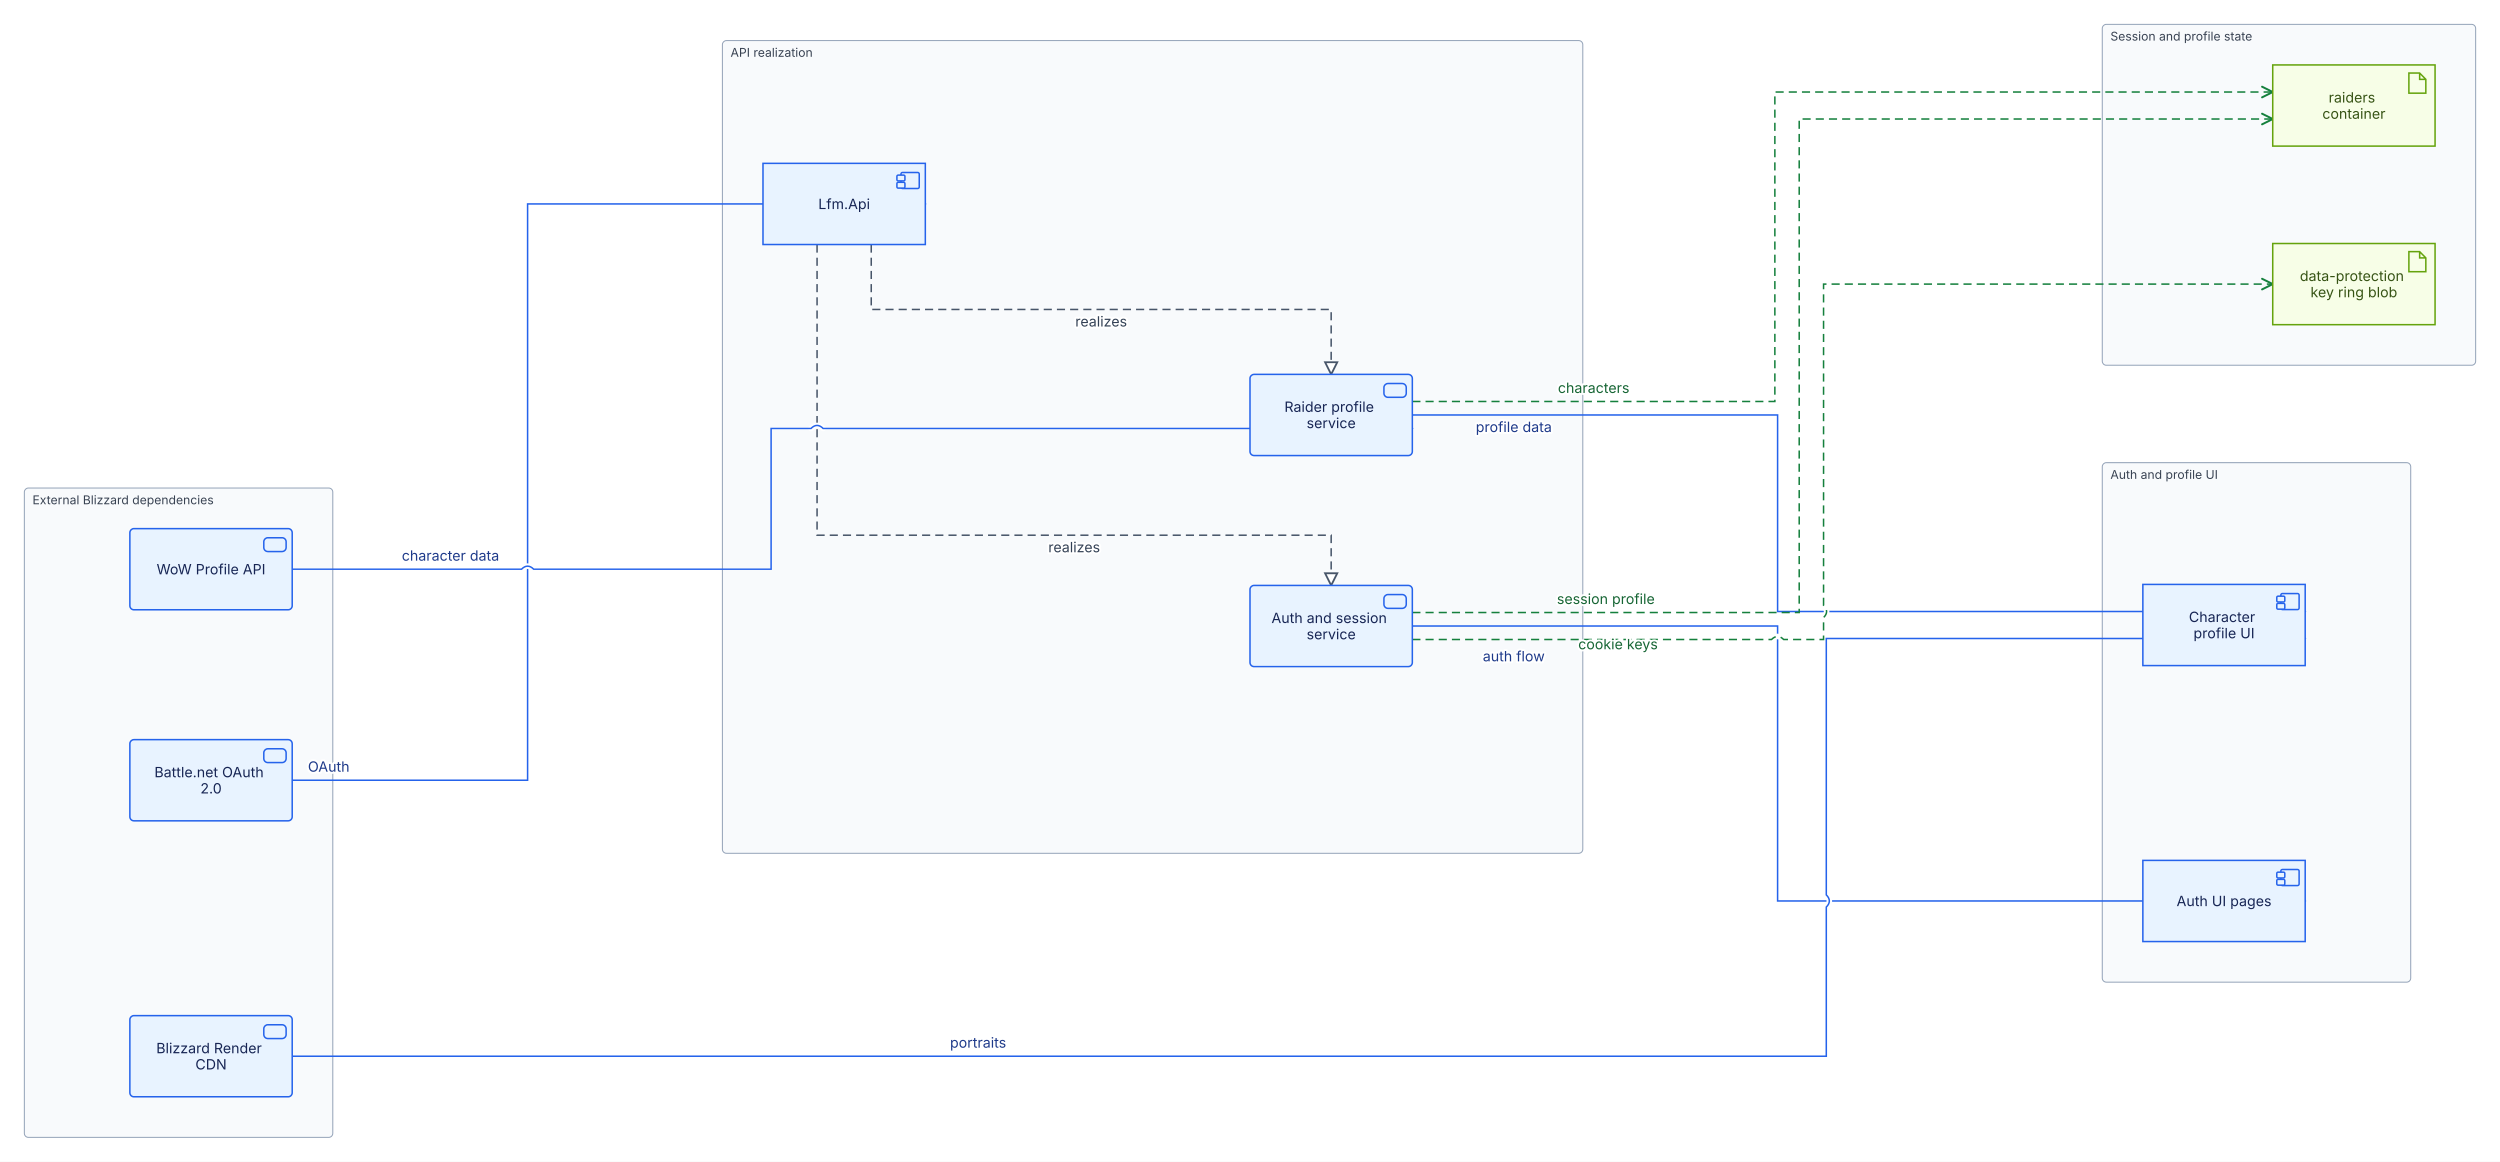
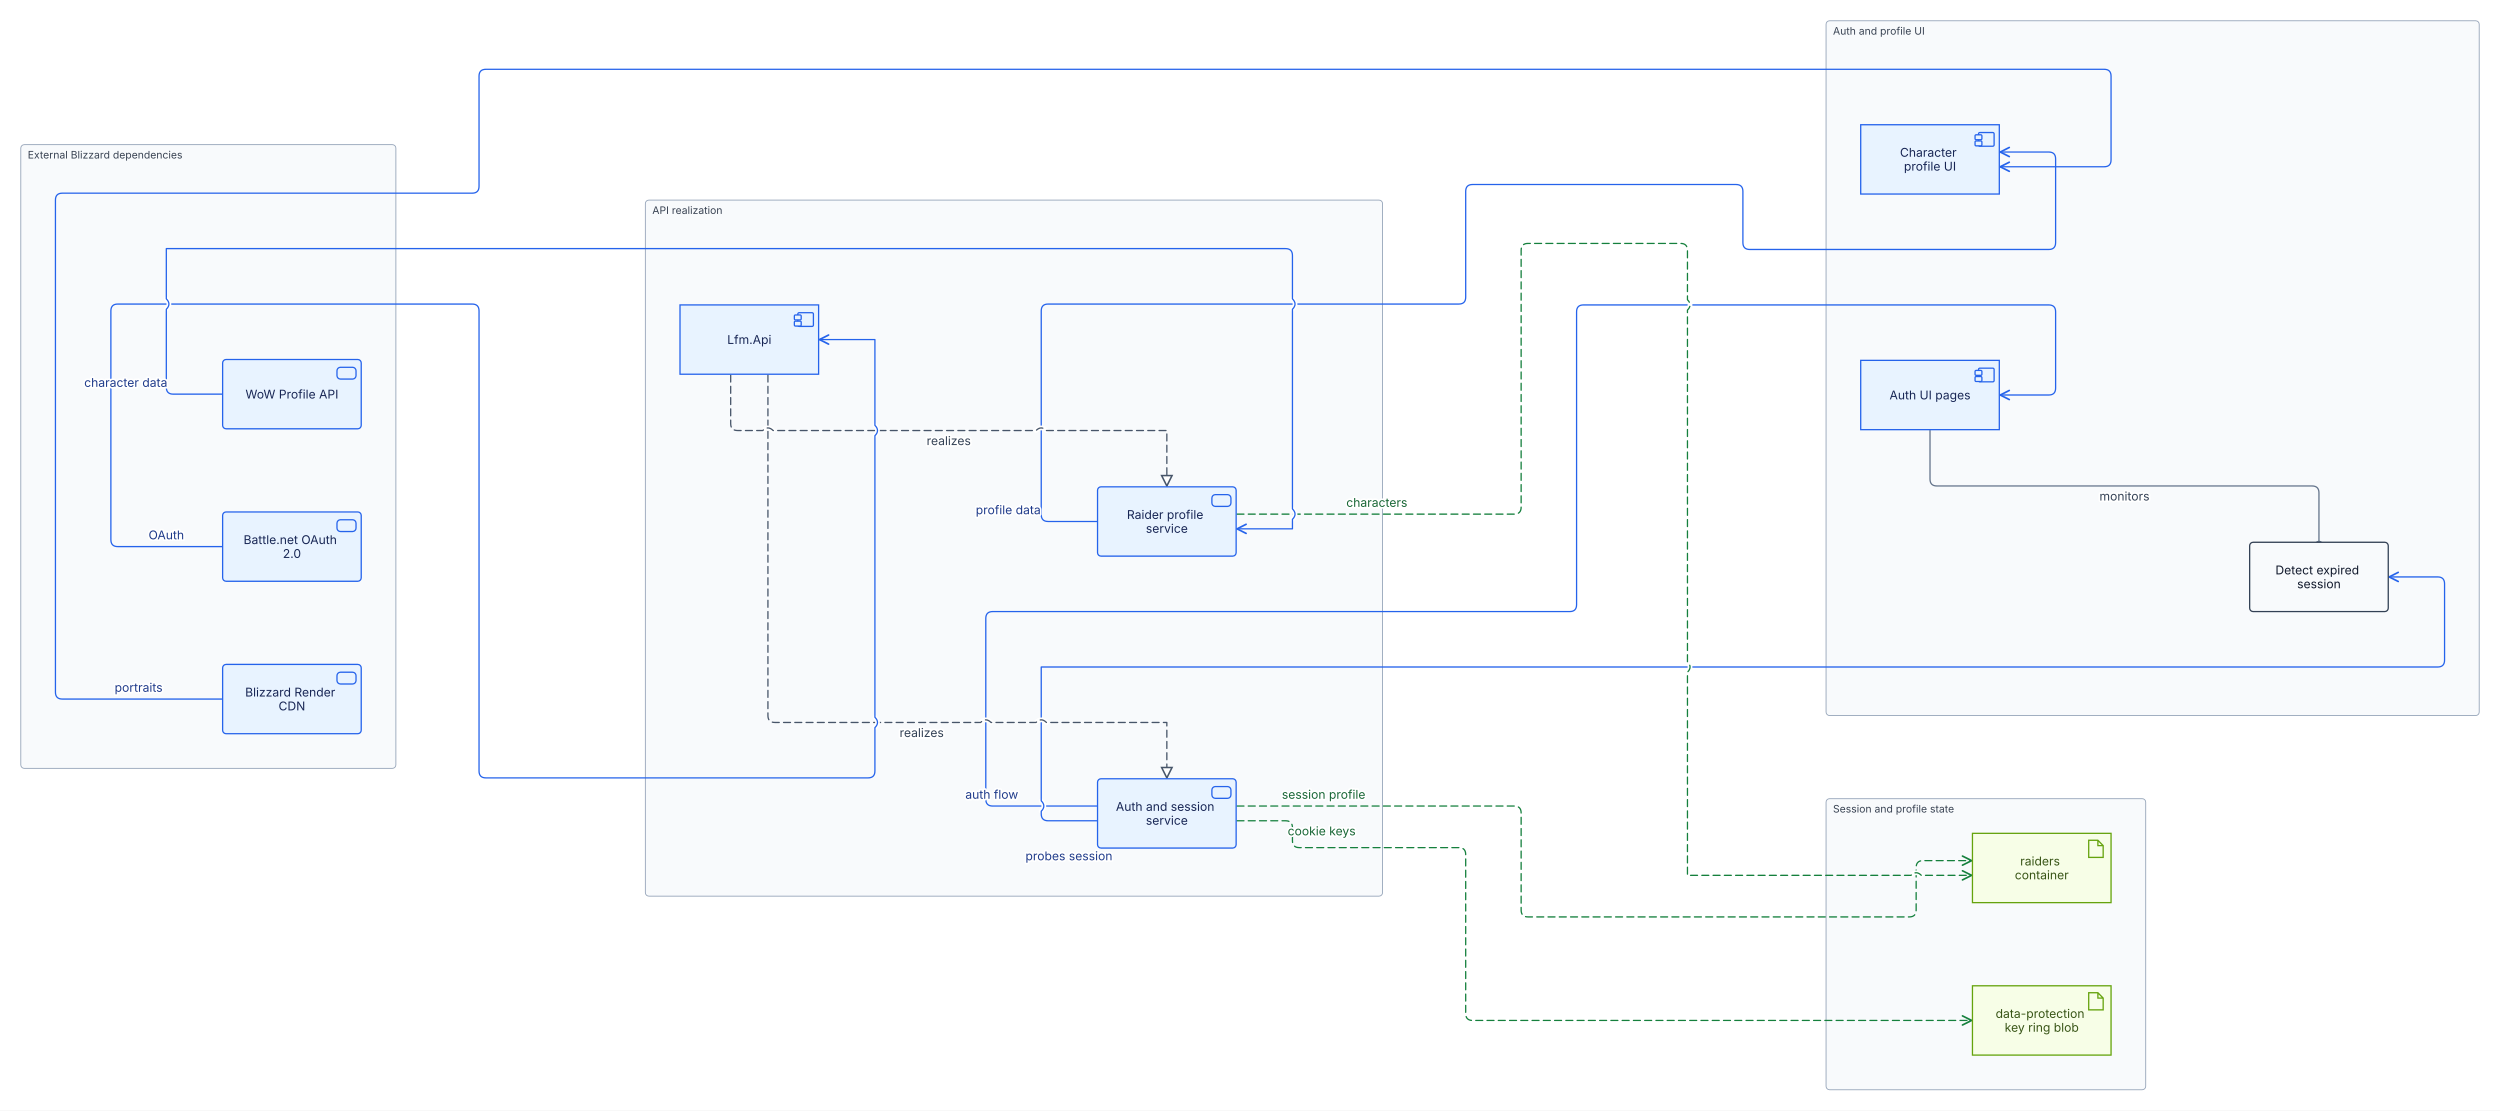
- <svg xmlns="http://www.w3.org/2000/svg" width="2464" height="1145" viewBox="-12.0 -12.0 2464.0 1145.0">
-   <rect x="-12.0" y="-12.0" width="2464.0" height="1145.0" fill="#ffffff" />
+ <svg xmlns="http://www.w3.org/2000/svg" width="2886" height="1282" viewBox="-12.0 -12.0 2886.0 1282.0">
+   <rect x="-12.0" y="-12.0" width="2886.0" height="1282.0" fill="#ffffff" />
  <g font-family="Inter, Arial, sans-serif" font-size="14.0">
    <g data-dediren-group-id="auth-profile-ui">
-       <rect x="2060.0" y="444.0" width="304.0" height="512.0" rx="4.0" fill="#f8fafc" stroke="#94a3b8" stroke-width="1.0" />
-       <text x="2068.0" y="460.0" fill="#374151" font-size="12.0">Auth and profile UI</text>
+       <rect x="2096.0" y="12.0" width="754.0" height="802.0" rx="4.0" fill="#f8fafc" stroke="#94a3b8" stroke-width="1.0" />
+       <text x="2104.0" y="28.0" fill="#374151" font-size="12.0">Auth and profile UI</text>
    </g>
    <g data-dediren-group-id="auth-profile-api-host">
-       <rect x="700.0" y="28.0" width="848.0" height="801.0" rx="4.0" fill="#f8fafc" stroke="#94a3b8" stroke-width="1.0" />
-       <text x="708.0" y="44.0" fill="#374151" font-size="12.0">API realization</text>
+       <rect x="733.0" y="219.0" width="851.0" height="803.5" rx="4.0" fill="#f8fafc" stroke="#94a3b8" stroke-width="1.0" />
+       <text x="741.0" y="235.0" fill="#374151" font-size="12.0">API realization</text>
    </g>
    <g data-dediren-group-id="auth-profile-data">
-       <rect x="2060.0" y="12.0" width="368.0" height="336.0" rx="4.0" fill="#f8fafc" stroke="#94a3b8" stroke-width="1.0" />
-       <text x="2068.0" y="28.0" fill="#374151" font-size="12.0">Session and profile state</text>
+       <rect x="2096.0" y="910.0" width="369.0" height="336.0" rx="4.0" fill="#f8fafc" stroke="#94a3b8" stroke-width="1.0" />
+       <text x="2104.0" y="926.0" fill="#374151" font-size="12.0">Session and profile state</text>
    </g>
    <g data-dediren-group-id="auth-profile-external">
-       <rect x="12.0" y="469.0" width="304.0" height="640.0" rx="4.0" fill="#f8fafc" stroke="#94a3b8" stroke-width="1.0" />
-       <text x="20.0" y="485.0" fill="#374151" font-size="12.0">External Blizzard dependencies</text>
+       <rect x="12.0" y="155.0" width="433.0" height="720.0" rx="4.0" fill="#f8fafc" stroke="#94a3b8" stroke-width="1.0" />
+       <text x="20.0" y="171.0" fill="#374151" font-size="12.0">External Blizzard dependencies</text>
    </g>
    <g data-dediren-edge-id="auth-service-serves-auth-ui">
      <defs>
        <marker id="marker-end-auth-service-serves-auth-ui" data-dediren-edge-marker-end="open_arrow" markerWidth="9" markerHeight="9" refX="8" refY="4.5" orient="auto" markerUnits="strokeWidth">
          <path d="M 1 1 L 8 4.5 L 1 8" fill="none" stroke="#2563eb" stroke-width="1.3" stroke-linecap="round" stroke-linejoin="round" />
        </marker>
      </defs>
-       <path d="M 1220.0 605.0 L 1740.0 605.0 L 1740.0 876.0 L 2260.0 876.0" fill="none" stroke="#2563eb" stroke-width="1.5" marker-end="url(#marker-end-auth-service-serves-auth-ui)" />
-       <text x="1480.0" y="639.8" text-anchor="middle" fill="#1e3a8a" stroke="#ffffff" stroke-width="4" stroke-linejoin="round" paint-order="stroke">auth flow</text>
+       <path d="M 1254.0 918.5 L 1134.0 918.5 Q 1126.0 918.5 1126.0 910.5 L 1126.0 702.0 Q 1126.0 694.0 1134.0 694.0 L 1335.0 694.0 L 1616.0 694.0 L 1800.0 694.0 Q 1808.0 694.0 1808.0 686.0 L 1808.0 348.0 Q 1808.0 340.0 1816.0 340.0 L 2064.0 340.0 L 2216.5 340.0 L 2353.0 340.0 Q 2361.0 340.0 2361.0 348.0 L 2361.0 436.0 Q 2361.0 444.0 2353.0 444.0 L 2297.0 444.0" fill="none" stroke="#2563eb" stroke-width="1.5" stroke-linecap="round" stroke-linejoin="round" marker-end="url(#marker-end-auth-service-serves-auth-ui)" />
+       <text x="1132.9" y="910.1" text-anchor="middle" fill="#1e3a8a" stroke="#ffffff" stroke-width="4" stroke-linejoin="round" paint-order="stroke">auth flow</text>
+     </g>
+     <g data-dediren-edge-id="auth-ui-performs-session-expiry-detection">
+       <defs>
+         <marker id="marker-end-auth-ui-performs-session-expiry-detection" data-dediren-edge-marker-end="filled_circle" markerWidth="8" markerHeight="8" refX="1" refY="4" orient="auto" markerUnits="strokeWidth">
+           <circle cx="4" cy="4" r="3" fill="#64748b" stroke="#64748b" stroke-width="1" />
+         </marker>
+       </defs>
+       <path d="M 2216.0 485.0 L 2216.0 541.0 Q 2216.0 549.0 2224.0 549.0 L 2657.0 549.0 Q 2665.0 549.0 2665.0 557.0 L 2665.0 613.0" fill="none" stroke="#64748b" stroke-width="1.5" stroke-linecap="round" stroke-linejoin="round" marker-end="url(#marker-end-auth-ui-performs-session-expiry-detection)" />
+       <text x="2440.5" y="565.8" text-anchor="middle" fill="#334155" stroke="#ffffff" stroke-width="4" stroke-linejoin="round" paint-order="stroke">monitors</text>
+     </g>
+     <g data-dediren-edge-id="auth-service-serves-session-expiry-detection">
+       <defs>
+         <marker id="marker-end-auth-service-serves-session-expiry-detection" data-dediren-edge-marker-end="open_arrow" markerWidth="9" markerHeight="9" refX="8" refY="4.5" orient="auto" markerUnits="strokeWidth">
+           <path d="M 1 1 L 8 4.5 L 1 8" fill="none" stroke="#2563eb" stroke-width="1.3" stroke-linecap="round" stroke-linejoin="round" />
+         </marker>
+       </defs>
+       <g data-dediren-line-jump-masks="auth-service-serves-session-expiry-detection">
+         <path d="M 1190.0 924.5 Q 1196.0 918.5 1190.0 912.5" fill="none" stroke="#ffffff" stroke-width="5.5" stroke-linecap="round" stroke-linejoin="round" />
+       </g>
+       <path d="M 1254.0 935.5 L 1198.0 935.5 Q 1190.0 935.5 1190.0 927.5 L 1190.0 924.5 Q 1196.0 918.5 1190.0 912.5 L 1190.0 758.0 L 1335.0 758.0 L 1616.0 758.0 L 2064.0 758.0 L 2216.5 758.0 L 2489.0 758.0 L 2665.5 758.0 L 2802.0 758.0 Q 2810.0 758.0 2810.0 750.0 L 2810.0 662.0 Q 2810.0 654.0 2802.0 654.0 L 2746.0 654.0" fill="none" stroke="#2563eb" stroke-width="1.5" stroke-linecap="round" stroke-linejoin="round" marker-end="url(#marker-end-auth-service-serves-session-expiry-detection)" />
+       <text x="1222.0" y="981.1" text-anchor="middle" fill="#1e3a8a" stroke="#ffffff" stroke-width="4" stroke-linejoin="round" paint-order="stroke">probes session</text>
    </g>
    <g data-dediren-edge-id="raider-service-serves-profile-ui">
      <defs>
        <marker id="marker-end-raider-service-serves-profile-ui" data-dediren-edge-marker-end="open_arrow" markerWidth="9" markerHeight="9" refX="8" refY="4.5" orient="auto" markerUnits="strokeWidth">
          <path d="M 1 1 L 8 4.5 L 1 8" fill="none" stroke="#2563eb" stroke-width="1.3" stroke-linecap="round" stroke-linejoin="round" />
        </marker>
      </defs>
-       <path d="M 1220.0 397.0 L 1740.0 397.0 L 1740.0 590.7 L 2260.0 590.7" fill="none" stroke="#2563eb" stroke-width="1.5" marker-end="url(#marker-end-raider-service-serves-profile-ui)" />
-       <text x="1480.0" y="413.8" text-anchor="middle" fill="#1e3a8a" stroke="#ffffff" stroke-width="4" stroke-linejoin="round" paint-order="stroke">profile data</text>
+       <path d="M 1254.0 590.0 L 1198.0 590.0 Q 1190.0 590.0 1190.0 582.0 L 1190.0 347.0 Q 1190.0 339.0 1198.0 339.0 L 1335.0 339.0 L 1616.0 339.0 L 1672.0 339.0 Q 1680.0 339.0 1680.0 331.0 L 1680.0 209.0 Q 1680.0 201.0 1688.0 201.0 L 1992.0 201.0 Q 2000.0 201.0 2000.0 209.0 L 2000.0 268.0 Q 2000.0 276.0 2008.0 276.0 L 2064.0 276.0 L 2216.5 276.0 L 2353.0 276.0 Q 2361.0 276.0 2361.0 268.0 L 2361.0 171.5 Q 2361.0 163.5 2353.0 163.5 L 2297.0 163.5" fill="none" stroke="#2563eb" stroke-width="1.5" stroke-linecap="round" stroke-linejoin="round" marker-end="url(#marker-end-raider-service-serves-profile-ui)" />
+       <text x="1151.9" y="581.6" text-anchor="middle" fill="#1e3a8a" stroke="#ffffff" stroke-width="4" stroke-linejoin="round" paint-order="stroke">profile data</text>
    </g>
    <g data-dediren-edge-id="api-realizes-auth-service">
      <defs>
        <marker id="marker-end-api-realizes-auth-service" data-dediren-edge-marker-end="hollow_triangle" markerWidth="10" markerHeight="10" refX="9" refY="5" orient="auto" markerUnits="strokeWidth">
          <path d="M 1 1 L 9 5 L 1 9 z" fill="#ffffff" stroke="#475569" stroke-width="1.2" />
        </marker>
      </defs>
-       <path d="M 793.3 229.0 L 793.3 515.5 L 1300.0 515.5 L 1300.0 565.0" fill="none" stroke="#475569" stroke-width="1.5" stroke-dasharray="8 5" marker-end="url(#marker-end-api-realizes-auth-service)" />
-       <text x="1046.7" y="532.3" text-anchor="middle" fill="#334155" stroke="#ffffff" stroke-width="4" stroke-linejoin="round" paint-order="stroke">realizes</text>
+       <g data-dediren-line-jump-masks="api-realizes-auth-service">
+         <path d="M 1120.0 822.0 Q 1126.0 816.0 1132.0 822.0" fill="none" stroke="#ffffff" stroke-width="5.5" stroke-linecap="round" stroke-linejoin="round" />
+         <path d="M 1184.0 822.0 Q 1190.0 816.0 1196.0 822.0" fill="none" stroke="#ffffff" stroke-width="5.5" stroke-linecap="round" stroke-linejoin="round" />
+       </g>
+       <path d="M 874.5 421.0 L 874.5 814.0 Q 874.5 822.0 882.5 822.0 L 1120.0 822.0 Q 1126.0 816.0 1132.0 822.0 L 1184.0 822.0 Q 1190.0 816.0 1196.0 822.0 L 1335.0 822.0 L 1335.0 886.0" fill="none" stroke="#475569" stroke-width="1.5" stroke-linecap="round" stroke-linejoin="round" stroke-dasharray="8 5" marker-end="url(#marker-end-api-realizes-auth-service)" />
+       <text x="1052.0" y="838.8" text-anchor="middle" fill="#334155" stroke="#ffffff" stroke-width="4" stroke-linejoin="round" paint-order="stroke">realizes</text>
    </g>
    <g data-dediren-edge-id="api-realizes-raider-service">
      <defs>
        <marker id="marker-end-api-realizes-raider-service" data-dediren-edge-marker-end="hollow_triangle" markerWidth="10" markerHeight="10" refX="9" refY="5" orient="auto" markerUnits="strokeWidth">
          <path d="M 1 1 L 9 5 L 1 9 z" fill="#ffffff" stroke="#475569" stroke-width="1.2" />
        </marker>
      </defs>
-       <path d="M 846.7 229.0 L 846.7 293.0 L 1300.0 293.0 L 1300.0 357.0" fill="none" stroke="#475569" stroke-width="1.5" stroke-dasharray="8 5" marker-end="url(#marker-end-api-realizes-raider-service)" />
-       <text x="1073.3" y="309.8" text-anchor="middle" fill="#334155" stroke="#ffffff" stroke-width="4" stroke-linejoin="round" paint-order="stroke">realizes</text>
+       <g data-dediren-line-jump-masks="api-realizes-raider-service">
+         <path d="M 868.5 485.0 Q 874.5 479.0 880.5 485.0" fill="none" stroke="#ffffff" stroke-width="5.5" stroke-linecap="round" stroke-linejoin="round" />
+         <path d="M 1184.0 485.0 Q 1190.0 479.0 1196.0 485.0" fill="none" stroke="#ffffff" stroke-width="5.5" stroke-linecap="round" stroke-linejoin="round" />
+       </g>
+       <path d="M 831.5 421.0 L 831.5 477.0 Q 831.5 485.0 839.5 485.0 L 868.5 485.0 Q 874.5 479.0 880.5 485.0 L 1184.0 485.0 Q 1190.0 479.0 1196.0 485.0 L 1335.0 485.0 L 1335.0 549.0" fill="none" stroke="#475569" stroke-width="1.5" stroke-linecap="round" stroke-linejoin="round" stroke-dasharray="8 5" marker-end="url(#marker-end-api-realizes-raider-service)" />
+       <text x="1083.2" y="501.8" text-anchor="middle" fill="#334155" stroke="#ffffff" stroke-width="4" stroke-linejoin="round" paint-order="stroke">realizes</text>
    </g>
    <g data-dediren-edge-id="auth-service-accesses-raiders">
      <defs>
        <marker id="marker-end-auth-service-accesses-raiders" data-dediren-edge-marker-end="open_arrow" markerWidth="9" markerHeight="9" refX="8" refY="4.5" orient="auto" markerUnits="strokeWidth">
          <path d="M 1 1 L 8 4.5 L 1 8" fill="none" stroke="#15803d" stroke-width="1.3" stroke-linecap="round" stroke-linejoin="round" />
        </marker>
      </defs>
-       <path d="M 1380.0 591.7 L 1761.3 591.7 L 1761.3 105.3 L 2228.0 105.3" fill="none" stroke="#15803d" stroke-width="1.5" stroke-dasharray="8 5" marker-end="url(#marker-end-auth-service-accesses-raiders)" />
-       <text x="1570.7" y="583.3" text-anchor="middle" fill="#166534" stroke="#ffffff" stroke-width="4" stroke-linejoin="round" paint-order="stroke">session profile</text>
+       <path d="M 1416.0 918.5 L 1616.0 918.5 L 1736.0 918.5 Q 1744.0 918.5 1744.0 926.5 L 1744.0 1038.5 Q 1744.0 1046.5 1752.0 1046.5 L 2064.0 1046.5 L 2192.0 1046.5 Q 2200.0 1046.5 2200.0 1038.5 L 2200.0 989.5 Q 2200.0 981.5 2208.0 981.5 L 2264.0 981.5" fill="none" stroke="#15803d" stroke-width="1.5" stroke-linecap="round" stroke-linejoin="round" stroke-dasharray="8 5" marker-end="url(#marker-end-auth-service-accesses-raiders)" />
+       <text x="1516.0" y="910.1" text-anchor="middle" fill="#166534" stroke="#ffffff" stroke-width="4" stroke-linejoin="round" paint-order="stroke">session profile</text>
    </g>
    <g data-dediren-edge-id="auth-service-accesses-data-protection">
      <defs>
        <marker id="marker-end-auth-service-accesses-data-protection" data-dediren-edge-marker-end="open_arrow" markerWidth="9" markerHeight="9" refX="8" refY="4.5" orient="auto" markerUnits="strokeWidth">
          <path d="M 1 1 L 8 4.5 L 1 8" fill="none" stroke="#15803d" stroke-width="1.3" stroke-linecap="round" stroke-linejoin="round" />
        </marker>
      </defs>
-       <g data-dediren-line-jump-masks="auth-service-accesses-data-protection">
-         <path d="M 1734.0 618.3 Q 1740.0 612.3 1746.0 618.3" fill="none" stroke="#ffffff" stroke-width="5.5" stroke-linecap="round" stroke-linejoin="round" />
-         <path d="M 1785.3 596.7 Q 1791.3 590.7 1785.3 584.7" fill="none" stroke="#ffffff" stroke-width="5.5" stroke-linecap="round" stroke-linejoin="round" />
-       </g>
-       <path d="M 1380.0 618.3 L 1734.0 618.3 Q 1740.0 612.3 1746.0 618.3 L 1785.3 618.3 L 1785.3 596.7 Q 1791.3 590.7 1785.3 584.7 L 1785.3 268.0 L 2228.0 268.0" fill="none" stroke="#15803d" stroke-width="1.5" stroke-dasharray="8 5" marker-end="url(#marker-end-auth-service-accesses-data-protection)" />
-       <text x="1582.7" y="627.9" text-anchor="middle" fill="#166534" stroke="#ffffff" stroke-width="4" stroke-linejoin="round" paint-order="stroke">cookie keys</text>
+       <path d="M 1416.0 935.5 L 1472.0 935.5 Q 1480.0 935.5 1480.0 943.5 L 1480.0 958.5 Q 1480.0 966.5 1488.0 966.5 L 1616.0 966.5 L 1672.0 966.5 Q 1680.0 966.5 1680.0 974.5 L 1680.0 1158.0 Q 1680.0 1166.0 1688.0 1166.0 L 2064.0 1166.0 L 2264.0 1166.0" fill="none" stroke="#15803d" stroke-width="1.5" stroke-linecap="round" stroke-linejoin="round" stroke-dasharray="8 5" marker-end="url(#marker-end-auth-service-accesses-data-protection)" />
+       <text x="1513.7" y="952.3" text-anchor="middle" fill="#166534" stroke="#ffffff" stroke-width="4" stroke-linejoin="round" paint-order="stroke">cookie keys</text>
    </g>
    <g data-dediren-edge-id="raider-service-accesses-raiders">
      <defs>
        <marker id="marker-end-raider-service-accesses-raiders" data-dediren-edge-marker-end="open_arrow" markerWidth="9" markerHeight="9" refX="8" refY="4.5" orient="auto" markerUnits="strokeWidth">
          <path d="M 1 1 L 8 4.5 L 1 8" fill="none" stroke="#15803d" stroke-width="1.3" stroke-linecap="round" stroke-linejoin="round" />
        </marker>
      </defs>
-       <path d="M 1380.0 383.7 L 1737.3 383.7 L 1737.3 78.7 L 2228.0 78.7" fill="none" stroke="#15803d" stroke-width="1.5" stroke-dasharray="8 5" marker-end="url(#marker-end-raider-service-accesses-raiders)" />
-       <text x="1558.7" y="375.3" text-anchor="middle" fill="#166534" stroke="#ffffff" stroke-width="4" stroke-linejoin="round" paint-order="stroke">characters</text>
+       <g data-dediren-line-jump-masks="raider-service-accesses-raiders">
+         <path d="M 1936.0 334.0 Q 1942.0 340.0 1936.0 346.0" fill="none" stroke="#ffffff" stroke-width="5.5" stroke-linecap="round" stroke-linejoin="round" />
+         <path d="M 1936.0 752.0 Q 1942.0 758.0 1936.0 764.0" fill="none" stroke="#ffffff" stroke-width="5.5" stroke-linecap="round" stroke-linejoin="round" />
+         <path d="M 2194.0 998.5 Q 2200.0 992.5 2206.0 998.5" fill="none" stroke="#ffffff" stroke-width="5.5" stroke-linecap="round" stroke-linejoin="round" />
+       </g>
+       <path d="M 1416.0 581.5 L 1616.0 581.5 L 1736.0 581.5 Q 1744.0 581.5 1744.0 573.5 L 1744.0 277.0 Q 1744.0 269.0 1752.0 269.0 L 1928.0 269.0 Q 1936.0 269.0 1936.0 277.0 L 1936.0 334.0 Q 1942.0 340.0 1936.0 346.0 L 1936.0 752.0 Q 1942.0 758.0 1936.0 764.0 L 1936.0 998.5 L 2064.0 998.5 L 2194.0 998.5 Q 2200.0 992.5 2206.0 998.5 L 2264.0 998.5" fill="none" stroke="#15803d" stroke-width="1.5" stroke-linecap="round" stroke-linejoin="round" stroke-dasharray="8 5" marker-end="url(#marker-end-raider-service-accesses-raiders)" />
+       <text x="1577.4" y="573.1" text-anchor="middle" fill="#166534" stroke="#ffffff" stroke-width="4" stroke-linejoin="round" paint-order="stroke">characters</text>
    </g>
    <g data-dediren-edge-id="battlenet-oauth-serves-api">
      <defs>
        <marker id="marker-end-battlenet-oauth-serves-api" data-dediren-edge-marker-end="open_arrow" markerWidth="9" markerHeight="9" refX="8" refY="4.5" orient="auto" markerUnits="strokeWidth">
          <path d="M 1 1 L 8 4.5 L 1 8" fill="none" stroke="#2563eb" stroke-width="1.3" stroke-linecap="round" stroke-linejoin="round" />
        </marker>
      </defs>
-       <path d="M 116.0 757.0 L 508.0 757.0 L 508.0 189.0 L 900.0 189.0" fill="none" stroke="#2563eb" stroke-width="1.5" marker-end="url(#marker-end-battlenet-oauth-serves-api)" />
-       <text x="312.0" y="748.6" text-anchor="middle" fill="#1e3a8a" stroke="#ffffff" stroke-width="4" stroke-linejoin="round" paint-order="stroke">OAuth</text>
+       <g data-dediren-line-jump-masks="battlenet-oauth-serves-api">
+         <path d="M 998.0 828.0 Q 1004.0 822.0 998.0 816.0" fill="none" stroke="#ffffff" stroke-width="5.5" stroke-linecap="round" stroke-linejoin="round" />
+         <path d="M 998.0 491.0 Q 1004.0 485.0 998.0 479.0" fill="none" stroke="#ffffff" stroke-width="5.5" stroke-linecap="round" stroke-linejoin="round" />
+       </g>
+       <path d="M 244.0 619.0 L 124.0 619.0 Q 116.0 619.0 116.0 611.0 L 116.0 347.0 Q 116.0 339.0 124.0 339.0 L 324.5 339.0 L 477.0 339.0 L 533.0 339.0 Q 541.0 339.0 541.0 347.0 L 541.0 878.0 Q 541.0 886.0 549.0 886.0 L 701.0 886.0 L 853.5 886.0 L 990.0 886.0 Q 998.0 886.0 998.0 878.0 L 998.0 828.0 Q 1004.0 822.0 998.0 816.0 L 998.0 491.0 Q 1004.0 485.0 998.0 479.0 L 998.0 380.0 L 934.0 380.0" fill="none" stroke="#2563eb" stroke-width="1.5" stroke-linecap="round" stroke-linejoin="round" marker-end="url(#marker-end-battlenet-oauth-serves-api)" />
+       <text x="180.0" y="610.6" text-anchor="middle" fill="#1e3a8a" stroke="#ffffff" stroke-width="4" stroke-linejoin="round" paint-order="stroke">OAuth</text>
    </g>
    <g data-dediren-edge-id="profile-api-serves-raider-service">
      <defs>
        <marker id="marker-end-profile-api-serves-raider-service" data-dediren-edge-marker-end="open_arrow" markerWidth="9" markerHeight="9" refX="8" refY="4.5" orient="auto" markerUnits="strokeWidth">
          <path d="M 1 1 L 8 4.5 L 1 8" fill="none" stroke="#2563eb" stroke-width="1.3" stroke-linecap="round" stroke-linejoin="round" />
        </marker>
      </defs>
      <g data-dediren-line-jump-masks="profile-api-serves-raider-service">
-         <path d="M 502.0 549.0 Q 508.0 543.0 514.0 549.0" fill="none" stroke="#ffffff" stroke-width="5.5" stroke-linecap="round" stroke-linejoin="round" />
-         <path d="M 787.3 410.3 Q 793.3 404.3 799.3 410.3" fill="none" stroke="#ffffff" stroke-width="5.5" stroke-linecap="round" stroke-linejoin="round" />
-       </g>
-       <path d="M 116.0 549.0 L 502.0 549.0 Q 508.0 543.0 514.0 549.0 L 748.0 549.0 L 748.0 410.3 L 787.3 410.3 Q 793.3 404.3 799.3 410.3 L 1380.0 410.3" fill="none" stroke="#2563eb" stroke-width="1.5" marker-end="url(#marker-end-profile-api-serves-raider-service)" />
-       <text x="432.0" y="540.6" text-anchor="middle" fill="#1e3a8a" stroke="#ffffff" stroke-width="4" stroke-linejoin="round" paint-order="stroke">character data</text>
+         <path d="M 180.0 345.0 Q 186.0 339.0 180.0 333.0" fill="none" stroke="#ffffff" stroke-width="5.5" stroke-linecap="round" stroke-linejoin="round" />
+         <path d="M 1480.0 333.0 Q 1486.0 339.0 1480.0 345.0" fill="none" stroke="#ffffff" stroke-width="5.5" stroke-linecap="round" stroke-linejoin="round" />
+         <path d="M 1480.0 575.5 Q 1486.0 581.5 1480.0 587.5" fill="none" stroke="#ffffff" stroke-width="5.5" stroke-linecap="round" stroke-linejoin="round" />
+       </g>
+       <path d="M 244.0 443.0 L 188.0 443.0 Q 180.0 443.0 180.0 435.0 L 180.0 345.0 Q 186.0 339.0 180.0 333.0 L 180.0 275.0 L 324.5 275.0 L 477.0 275.0 L 701.0 275.0 L 853.5 275.0 L 1062.0 275.0 L 1335.0 275.0 L 1472.0 275.0 Q 1480.0 275.0 1480.0 283.0 L 1480.0 333.0 Q 1486.0 339.0 1480.0 345.0 L 1480.0 575.5 Q 1486.0 581.5 1480.0 587.5 L 1480.0 598.5 L 1416.0 598.5" fill="none" stroke="#2563eb" stroke-width="1.5" stroke-linecap="round" stroke-linejoin="round" marker-end="url(#marker-end-profile-api-serves-raider-service)" />
+       <text x="133.2" y="434.6" text-anchor="middle" fill="#1e3a8a" stroke="#ffffff" stroke-width="4" stroke-linejoin="round" paint-order="stroke">character data</text>
    </g>
    <g data-dediren-edge-id="render-cdn-serves-profile-ui">
      <defs>
        <marker id="marker-end-render-cdn-serves-profile-ui" data-dediren-edge-marker-end="open_arrow" markerWidth="9" markerHeight="9" refX="8" refY="4.5" orient="auto" markerUnits="strokeWidth">
          <path d="M 1 1 L 8 4.5 L 1 8" fill="none" stroke="#2563eb" stroke-width="1.3" stroke-linecap="round" stroke-linejoin="round" />
        </marker>
      </defs>
-       <g data-dediren-line-jump-masks="render-cdn-serves-profile-ui">
-         <path d="M 1788.0 882.0 Q 1794.0 876.0 1788.0 870.0" fill="none" stroke="#ffffff" stroke-width="5.5" stroke-linecap="round" stroke-linejoin="round" />
-       </g>
-       <path d="M 116.0 1029.0 L 1788.0 1029.0 L 1788.0 882.0 Q 1794.0 876.0 1788.0 870.0 L 1788.0 617.3 L 2260.0 617.3" fill="none" stroke="#2563eb" stroke-width="1.5" marker-end="url(#marker-end-render-cdn-serves-profile-ui)" />
-       <text x="952.0" y="1020.6" text-anchor="middle" fill="#1e3a8a" stroke="#ffffff" stroke-width="4" stroke-linejoin="round" paint-order="stroke">portraits</text>
+       <path d="M 244.0 795.0 L 60.0 795.0 Q 52.0 795.0 52.0 787.0 L 52.0 219.0 Q 52.0 211.0 60.0 211.0 L 324.5 211.0 L 477.0 211.0 L 533.0 211.0 Q 541.0 211.0 541.0 203.0 L 541.0 76.0 Q 541.0 68.0 549.0 68.0 L 605.0 68.0 L 1872.0 68.0 L 2064.0 68.0 L 2216.5 68.0 L 2417.0 68.0 Q 2425.0 68.0 2425.0 76.0 L 2425.0 172.5 Q 2425.0 180.5 2417.0 180.5 L 2297.0 180.5" fill="none" stroke="#2563eb" stroke-width="1.5" stroke-linecap="round" stroke-linejoin="round" marker-end="url(#marker-end-render-cdn-serves-profile-ui)" />
+       <text x="148.0" y="786.6" text-anchor="middle" fill="#1e3a8a" stroke="#ffffff" stroke-width="4" stroke-linejoin="round" paint-order="stroke">portraits</text>
    </g>
    <g data-dediren-node-id="auth-ui-entry">
-       <rect data-dediren-node-shape="archimate_rectangle" x="2100.0" y="836.0" width="160.0" height="80.0" rx="0" fill="#e8f3ff" stroke="#2563eb" stroke-width="1.5" />
+       <rect data-dediren-node-shape="archimate_rectangle" x="2136.0" y="404.0" width="160.0" height="80.0" rx="0" fill="#e8f3ff" stroke="#2563eb" stroke-width="1.5" />
      <g data-dediren-node-decorator="archimate_application_component" data-dediren-icon-kind="component" data-dediren-icon-size="22">
-         <rect x="2236.0" y="845.0" width="18.0" height="15.8" rx="1.5" fill="#e8f3ff" stroke="#2563eb" stroke-width="1.5" />
-         <rect x="2232.0" y="847.6" width="7.9" height="5.7" rx="1.2" fill="#e8f3ff" stroke="#2563eb" stroke-width="1.5" />
-         <rect x="2232.0" y="854.7" width="7.9" height="5.7" rx="1.2" fill="#e8f3ff" stroke="#2563eb" stroke-width="1.5" />
-       </g>
-       <text x="2180.0" y="876.0" text-anchor="middle" dominant-baseline="middle" fill="#172554" font-size="14.0">Auth UI pages</text>
+         <rect x="2272.0" y="413.0" width="18.0" height="15.8" rx="1.5" fill="#e8f3ff" stroke="#2563eb" stroke-width="1.5" />
+         <rect x="2268.0" y="415.6" width="7.9" height="5.7" rx="1.2" fill="#e8f3ff" stroke="#2563eb" stroke-width="1.5" />
+         <rect x="2268.0" y="422.7" width="7.9" height="5.7" rx="1.2" fill="#e8f3ff" stroke="#2563eb" stroke-width="1.5" />
+       </g>
+       <text x="2216.0" y="444.0" text-anchor="middle" dominant-baseline="middle" fill="#172554" font-size="14.0">Auth UI pages</text>
    </g>
    <g data-dediren-node-id="profile-ui-entry">
-       <rect data-dediren-node-shape="archimate_rectangle" x="2100.0" y="564.0" width="160.0" height="80.0" rx="0" fill="#e8f3ff" stroke="#2563eb" stroke-width="1.5" />
+       <rect data-dediren-node-shape="archimate_rectangle" x="2136.0" y="132.0" width="160.0" height="80.0" rx="0" fill="#e8f3ff" stroke="#2563eb" stroke-width="1.5" />
      <g data-dediren-node-decorator="archimate_application_component" data-dediren-icon-kind="component" data-dediren-icon-size="22">
-         <rect x="2236.0" y="573.0" width="18.0" height="15.8" rx="1.5" fill="#e8f3ff" stroke="#2563eb" stroke-width="1.5" />
-         <rect x="2232.0" y="575.6" width="7.9" height="5.7" rx="1.2" fill="#e8f3ff" stroke="#2563eb" stroke-width="1.5" />
-         <rect x="2232.0" y="582.7" width="7.9" height="5.7" rx="1.2" fill="#e8f3ff" stroke="#2563eb" stroke-width="1.5" />
-       </g>
-       <text x="2180.0" y="596.0" text-anchor="middle" dominant-baseline="middle" fill="#172554" font-size="14.0">
-         <tspan x="2180.0" dy="0">Character</tspan>
-         <tspan x="2180.0" dy="16.0">profile UI</tspan>
+         <rect x="2272.0" y="141.0" width="18.0" height="15.8" rx="1.5" fill="#e8f3ff" stroke="#2563eb" stroke-width="1.5" />
+         <rect x="2268.0" y="143.6" width="7.9" height="5.7" rx="1.2" fill="#e8f3ff" stroke="#2563eb" stroke-width="1.5" />
+         <rect x="2268.0" y="150.7" width="7.9" height="5.7" rx="1.2" fill="#e8f3ff" stroke="#2563eb" stroke-width="1.5" />
+       </g>
+       <text x="2216.0" y="163.9" text-anchor="middle" dominant-baseline="middle" fill="#172554" font-size="14.0">
+         <tspan x="2216.0" dy="0">Character</tspan>
+         <tspan x="2216.0" dy="16.0">profile UI</tspan>
+       </text>
+     </g>
+     <g data-dediren-node-id="session-expiry-detection-process">
+       <rect data-dediren-node-shape="archimate_rectangle" x="2585.0" y="614.0" width="160.0" height="80.0" rx="4.0" fill="#f8fafc" stroke="#334155" stroke-width="1.5" />
+       <text x="2665.0" y="646.0" text-anchor="middle" dominant-baseline="middle" fill="#0f172a" font-size="14.0">
+         <tspan x="2665.0" dy="0">Detect expired</tspan>
+         <tspan x="2665.0" dy="16.0">session</tspan>
      </text>
    </g>
    <g data-dediren-node-id="auth-session-service">
-       <rect data-dediren-node-shape="archimate_rounded_rectangle" x="1220.0" y="565.0" width="160.0" height="80.0" rx="4.0" fill="#e8f3ff" stroke="#2563eb" stroke-width="1.5" />
-       <g data-dediren-node-decorator="archimate_application_service" data-dediren-icon-kind="service" data-dediren-icon-size="22">
-         <rect x="1352.0" y="574.0" width="22.0" height="13.6" rx="4.0" fill="#e8f3ff" stroke="#2563eb" stroke-width="1.5" />
-       </g>
-       <text x="1300.0" y="597.0" text-anchor="middle" dominant-baseline="middle" fill="#172554" font-size="14.0">
-         <tspan x="1300.0" dy="0">Auth and session</tspan>
-         <tspan x="1300.0" dy="16.0">service</tspan>
+       <rect data-dediren-node-shape="archimate_rounded_rectangle" x="1255.0" y="887.0" width="160.0" height="80.0" rx="4.0" fill="#e8f3ff" stroke="#2563eb" stroke-width="1.5" />
+       <g data-dediren-node-decorator="archimate_application_service" data-dediren-icon-kind="service" data-dediren-icon-size="22">
+         <rect x="1387.0" y="896.0" width="22.0" height="13.6" rx="4.0" fill="#e8f3ff" stroke="#2563eb" stroke-width="1.5" />
+       </g>
+       <text x="1335.0" y="919.0" text-anchor="middle" dominant-baseline="middle" fill="#172554" font-size="14.0">
+         <tspan x="1335.0" dy="0">Auth and session</tspan>
+         <tspan x="1335.0" dy="16.0">service</tspan>
      </text>
    </g>
    <g data-dediren-node-id="raider-profile-service">
-       <rect data-dediren-node-shape="archimate_rounded_rectangle" x="1220.0" y="357.0" width="160.0" height="80.0" rx="4.0" fill="#e8f3ff" stroke="#2563eb" stroke-width="1.5" />
-       <g data-dediren-node-decorator="archimate_application_service" data-dediren-icon-kind="service" data-dediren-icon-size="22">
-         <rect x="1352.0" y="366.0" width="22.0" height="13.6" rx="4.0" fill="#e8f3ff" stroke="#2563eb" stroke-width="1.5" />
-       </g>
-       <text x="1300.0" y="388.9" text-anchor="middle" dominant-baseline="middle" fill="#172554" font-size="14.0">
-         <tspan x="1300.0" dy="0">Raider profile</tspan>
-         <tspan x="1300.0" dy="16.0">service</tspan>
+       <rect data-dediren-node-shape="archimate_rounded_rectangle" x="1255.0" y="550.0" width="160.0" height="80.0" rx="4.0" fill="#e8f3ff" stroke="#2563eb" stroke-width="1.5" />
+       <g data-dediren-node-decorator="archimate_application_service" data-dediren-icon-kind="service" data-dediren-icon-size="22">
+         <rect x="1387.0" y="559.0" width="22.0" height="13.6" rx="4.0" fill="#e8f3ff" stroke="#2563eb" stroke-width="1.5" />
+       </g>
+       <text x="1335.0" y="582.0" text-anchor="middle" dominant-baseline="middle" fill="#172554" font-size="14.0">
+         <tspan x="1335.0" dy="0">Raider profile</tspan>
+         <tspan x="1335.0" dy="16.0">service</tspan>
      </text>
    </g>
    <g data-dediren-node-id="lfm-api">
-       <rect data-dediren-node-shape="archimate_rectangle" x="740.0" y="149.0" width="160.0" height="80.0" rx="0" fill="#e8f3ff" stroke="#2563eb" stroke-width="1.5" />
+       <rect data-dediren-node-shape="archimate_rectangle" x="773.0" y="340.0" width="160.0" height="80.0" rx="0" fill="#e8f3ff" stroke="#2563eb" stroke-width="1.5" />
      <g data-dediren-node-decorator="archimate_application_component" data-dediren-icon-kind="component" data-dediren-icon-size="22">
-         <rect x="876.0" y="158.0" width="18.0" height="15.8" rx="1.5" fill="#e8f3ff" stroke="#2563eb" stroke-width="1.5" />
-         <rect x="872.0" y="160.6" width="7.9" height="5.7" rx="1.2" fill="#e8f3ff" stroke="#2563eb" stroke-width="1.5" />
-         <rect x="872.0" y="167.7" width="7.9" height="5.7" rx="1.2" fill="#e8f3ff" stroke="#2563eb" stroke-width="1.5" />
-       </g>
-       <text x="820.0" y="189.0" text-anchor="middle" dominant-baseline="middle" fill="#172554" font-size="14.0">Lfm.Api</text>
+         <rect x="909.0" y="349.0" width="18.0" height="15.8" rx="1.5" fill="#e8f3ff" stroke="#2563eb" stroke-width="1.5" />
+         <rect x="905.0" y="351.6" width="7.9" height="5.7" rx="1.2" fill="#e8f3ff" stroke="#2563eb" stroke-width="1.5" />
+         <rect x="905.0" y="358.7" width="7.9" height="5.7" rx="1.2" fill="#e8f3ff" stroke="#2563eb" stroke-width="1.5" />
+       </g>
+       <text x="853.0" y="380.0" text-anchor="middle" dominant-baseline="middle" fill="#172554" font-size="14.0">Lfm.Api</text>
    </g>
    <g data-dediren-node-id="cosmos-raiders">
-       <rect data-dediren-node-shape="archimate_rectangle" x="2228.0" y="52.0" width="160.0" height="80.0" rx="0" fill="#f7fee7" stroke="#65a30d" stroke-width="1.5" />
+       <rect data-dediren-node-shape="archimate_rectangle" x="2265.0" y="950.0" width="160.0" height="80.0" rx="0" fill="#f7fee7" stroke="#65a30d" stroke-width="1.5" />
      <g data-dediren-node-decorator="archimate_artifact" data-dediren-icon-kind="artifact" data-dediren-icon-size="22">
-         <path data-dediren-icon-part="artifact-document" d="M 2362.2 60.0 L 2372.8 60.0 L 2378.9 66.2 L 2378.9 79.8 L 2362.2 79.8 Z M 2372.8 60.0 L 2372.8 66.2 L 2378.9 66.2" fill="#f7fee7" stroke="#65a30d" stroke-width="1.5" />
-       </g>
-       <text x="2308.0" y="84.0" text-anchor="middle" dominant-baseline="middle" fill="#365314" font-size="14.0">
-         <tspan x="2308.0" dy="0">raiders</tspan>
-         <tspan x="2308.0" dy="16.0">container</tspan>
+         <path data-dediren-icon-part="artifact-document" d="M 2399.2 958.0 L 2409.8 958.0 L 2415.9 964.2 L 2415.9 977.8 L 2399.2 977.8 Z M 2409.8 958.0 L 2409.8 964.2 L 2415.9 964.2" fill="#f7fee7" stroke="#65a30d" stroke-width="1.5" />
+       </g>
+       <text x="2345.0" y="982.0" text-anchor="middle" dominant-baseline="middle" fill="#365314" font-size="14.0">
+         <tspan x="2345.0" dy="0">raiders</tspan>
+         <tspan x="2345.0" dy="16.0">container</tspan>
      </text>
    </g>
    <g data-dediren-node-id="data-protection-container">
-       <rect data-dediren-node-shape="archimate_rectangle" x="2228.0" y="228.0" width="160.0" height="80.0" rx="0" fill="#f7fee7" stroke="#65a30d" stroke-width="1.5" />
+       <rect data-dediren-node-shape="archimate_rectangle" x="2265.0" y="1126.0" width="160.0" height="80.0" rx="0" fill="#f7fee7" stroke="#65a30d" stroke-width="1.5" />
      <g data-dediren-node-decorator="archimate_artifact" data-dediren-icon-kind="artifact" data-dediren-icon-size="22">
-         <path data-dediren-icon-part="artifact-document" d="M 2362.2 236.0 L 2372.8 236.0 L 2378.9 242.2 L 2378.9 255.8 L 2362.2 255.8 Z M 2372.8 236.0 L 2372.8 242.2 L 2378.9 242.2" fill="#f7fee7" stroke="#65a30d" stroke-width="1.5" />
-       </g>
-       <text x="2308.0" y="259.9" text-anchor="middle" dominant-baseline="middle" fill="#365314" font-size="14.0">
-         <tspan x="2308.0" dy="0">data-protection</tspan>
-         <tspan x="2308.0" dy="16.0">key ring blob</tspan>
+         <path data-dediren-icon-part="artifact-document" d="M 2399.2 1134.0 L 2409.8 1134.0 L 2415.9 1140.2 L 2415.9 1153.8 L 2399.2 1153.8 Z M 2409.8 1134.0 L 2409.8 1140.2 L 2415.9 1140.2" fill="#f7fee7" stroke="#65a30d" stroke-width="1.5" />
+       </g>
+       <text x="2345.0" y="1158.0" text-anchor="middle" dominant-baseline="middle" fill="#365314" font-size="14.0">
+         <tspan x="2345.0" dy="0">data-protection</tspan>
+         <tspan x="2345.0" dy="16.0">key ring blob</tspan>
      </text>
    </g>
    <g data-dediren-node-id="battlenet-oauth">
-       <rect data-dediren-node-shape="archimate_rounded_rectangle" x="116.0" y="717.0" width="160.0" height="80.0" rx="4.0" fill="#e8f3ff" stroke="#2563eb" stroke-width="1.5" />
-       <g data-dediren-node-decorator="archimate_application_service" data-dediren-icon-kind="service" data-dediren-icon-size="22">
-         <rect x="248.0" y="726.0" width="22.0" height="13.6" rx="4.0" fill="#e8f3ff" stroke="#2563eb" stroke-width="1.5" />
-       </g>
-       <text x="196.0" y="749.0" text-anchor="middle" dominant-baseline="middle" fill="#172554" font-size="14.0">
-         <tspan x="196.0" dy="0">Battle.net OAuth</tspan>
-         <tspan x="196.0" dy="16.0">2.0</tspan>
+       <rect data-dediren-node-shape="archimate_rounded_rectangle" x="245.0" y="579.0" width="160.0" height="80.0" rx="4.0" fill="#e8f3ff" stroke="#2563eb" stroke-width="1.5" />
+       <g data-dediren-node-decorator="archimate_application_service" data-dediren-icon-kind="service" data-dediren-icon-size="22">
+         <rect x="377.0" y="588.0" width="22.0" height="13.6" rx="4.0" fill="#e8f3ff" stroke="#2563eb" stroke-width="1.5" />
+       </g>
+       <text x="325.0" y="611.0" text-anchor="middle" dominant-baseline="middle" fill="#172554" font-size="14.0">
+         <tspan x="325.0" dy="0">Battle.net OAuth</tspan>
+         <tspan x="325.0" dy="16.0">2.0</tspan>
      </text>
    </g>
    <g data-dediren-node-id="blizzard-profile-api">
-       <rect data-dediren-node-shape="archimate_rounded_rectangle" x="116.0" y="509.0" width="160.0" height="80.0" rx="4.0" fill="#e8f3ff" stroke="#2563eb" stroke-width="1.5" />
-       <g data-dediren-node-decorator="archimate_application_service" data-dediren-icon-kind="service" data-dediren-icon-size="22">
-         <rect x="248.0" y="518.0" width="22.0" height="13.6" rx="4.0" fill="#e8f3ff" stroke="#2563eb" stroke-width="1.5" />
-       </g>
-       <text x="196.0" y="549.0" text-anchor="middle" dominant-baseline="middle" fill="#172554" font-size="14.0">WoW Profile API</text>
+       <rect data-dediren-node-shape="archimate_rounded_rectangle" x="245.0" y="403.0" width="160.0" height="80.0" rx="4.0" fill="#e8f3ff" stroke="#2563eb" stroke-width="1.5" />
+       <g data-dediren-node-decorator="archimate_application_service" data-dediren-icon-kind="service" data-dediren-icon-size="22">
+         <rect x="377.0" y="412.0" width="22.0" height="13.6" rx="4.0" fill="#e8f3ff" stroke="#2563eb" stroke-width="1.5" />
+       </g>
+       <text x="325.0" y="443.0" text-anchor="middle" dominant-baseline="middle" fill="#172554" font-size="14.0">WoW Profile API</text>
    </g>
    <g data-dediren-node-id="blizzard-render-cdn">
-       <rect data-dediren-node-shape="archimate_rounded_rectangle" x="116.0" y="989.0" width="160.0" height="80.0" rx="4.0" fill="#e8f3ff" stroke="#2563eb" stroke-width="1.5" />
-       <g data-dediren-node-decorator="archimate_application_service" data-dediren-icon-kind="service" data-dediren-icon-size="22">
-         <rect x="248.0" y="998.0" width="22.0" height="13.6" rx="4.0" fill="#e8f3ff" stroke="#2563eb" stroke-width="1.5" />
-       </g>
-       <text x="196.0" y="1021.0" text-anchor="middle" dominant-baseline="middle" fill="#172554" font-size="14.0">
-         <tspan x="196.0" dy="0">Blizzard Render</tspan>
-         <tspan x="196.0" dy="16.0">CDN</tspan>
+       <rect data-dediren-node-shape="archimate_rounded_rectangle" x="245.0" y="755.0" width="160.0" height="80.0" rx="4.0" fill="#e8f3ff" stroke="#2563eb" stroke-width="1.5" />
+       <g data-dediren-node-decorator="archimate_application_service" data-dediren-icon-kind="service" data-dediren-icon-size="22">
+         <rect x="377.0" y="764.0" width="22.0" height="13.6" rx="4.0" fill="#e8f3ff" stroke="#2563eb" stroke-width="1.5" />
+       </g>
+       <text x="325.0" y="787.0" text-anchor="middle" dominant-baseline="middle" fill="#172554" font-size="14.0">
+         <tspan x="325.0" dy="0">Blizzard Render</tspan>
+         <tspan x="325.0" dy="16.0">CDN</tspan>
      </text>
    </g>
  </g>
</svg>
